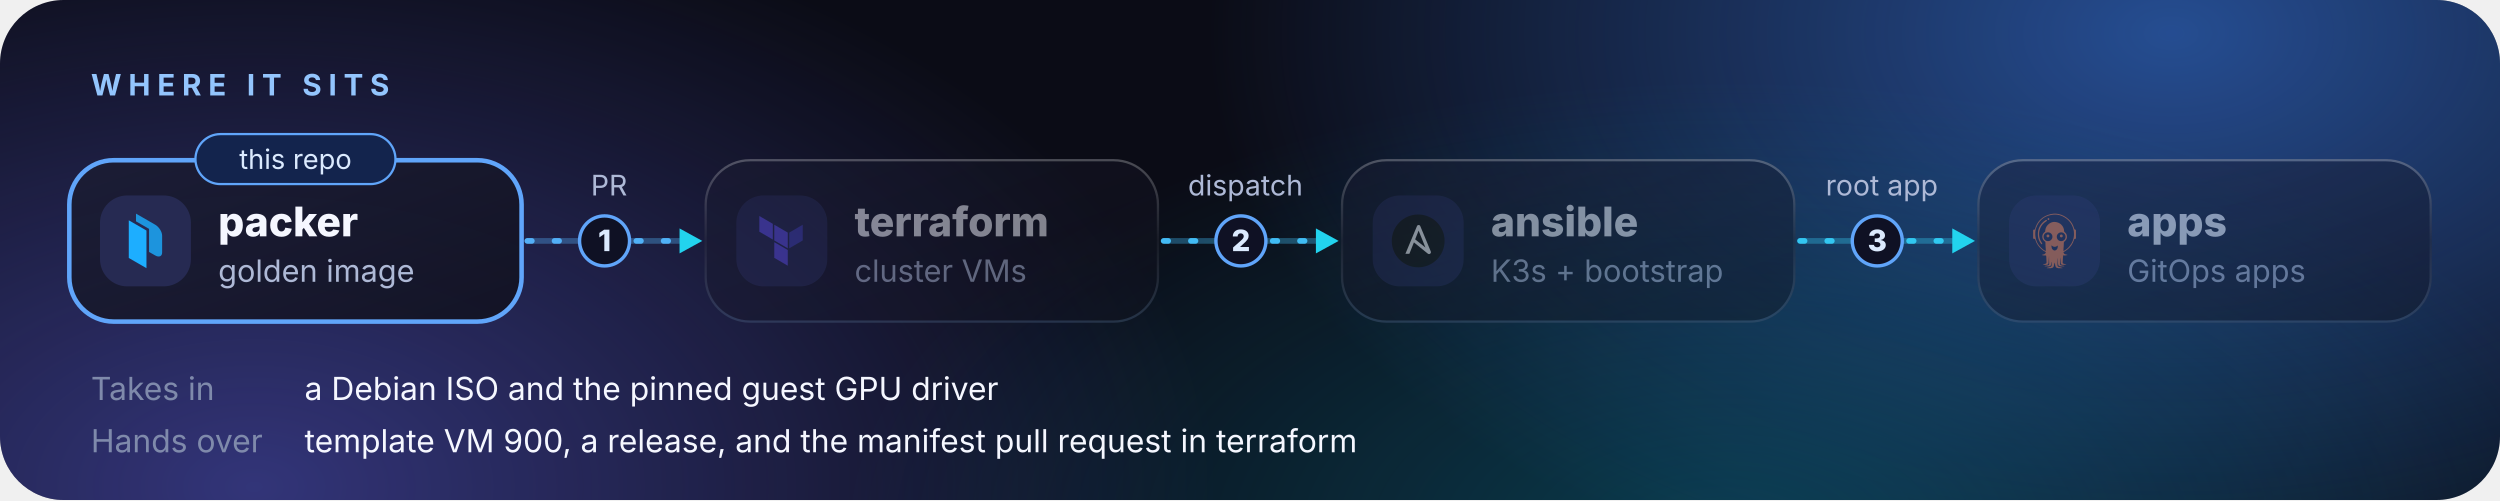
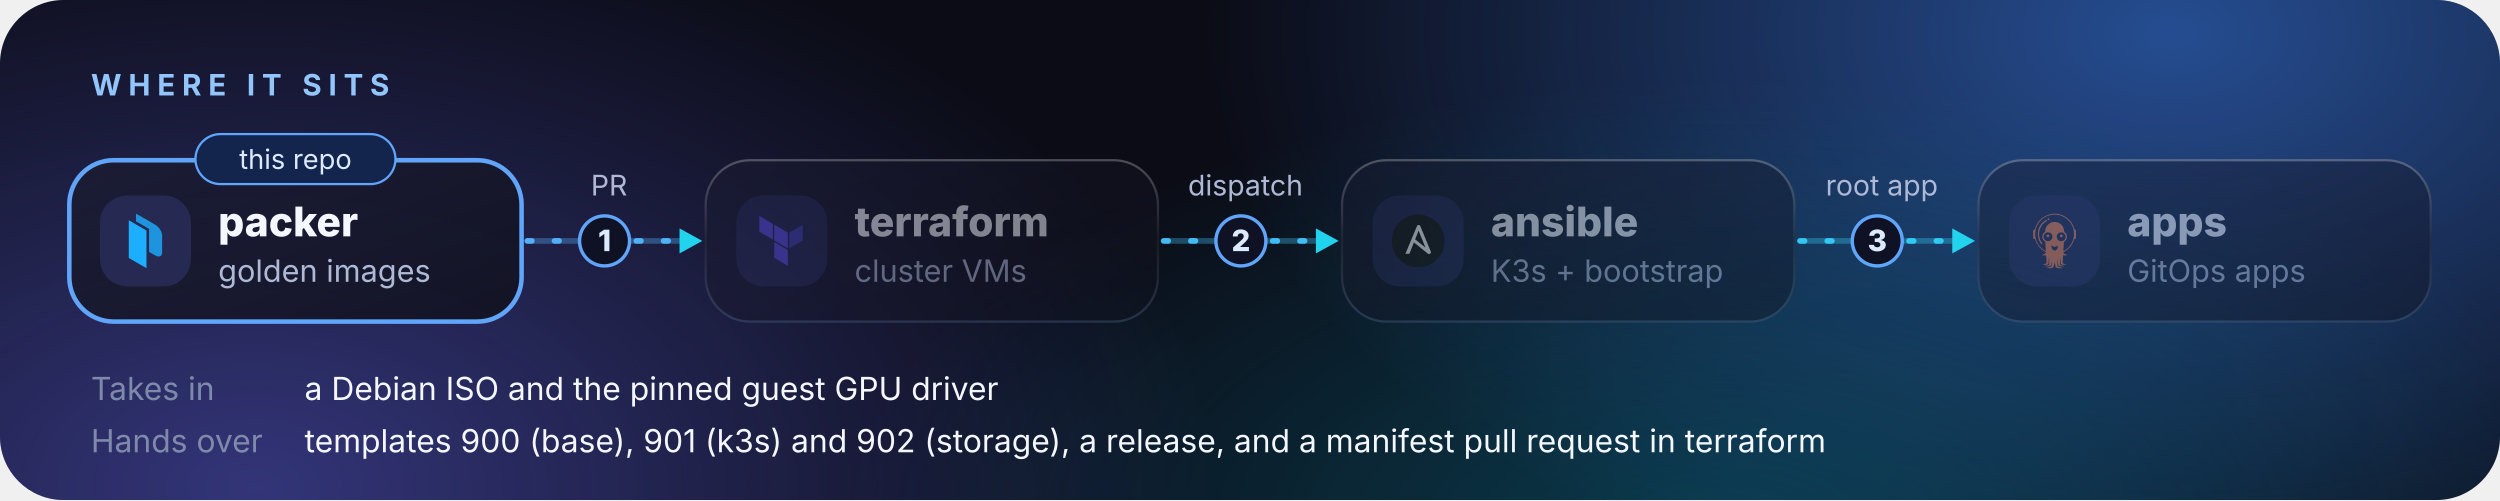
<svg xmlns="http://www.w3.org/2000/svg" width="1100" height="220" viewBox="0 0 1100 220" role="img" aria-labelledby="t d">
  <defs>
    <radialGradient id="ga">
      <stop offset="0" stop-color="#3B82F6" stop-opacity=".55" />
      <stop offset="1" stop-color="#3B82F6" stop-opacity="0" />
    </radialGradient>
    <radialGradient id="gb">
      <stop offset="0" stop-color="#6366F1" stop-opacity=".45" />
      <stop offset="1" stop-color="#6366F1" stop-opacity="0" />
    </radialGradient>
    <radialGradient id="gc">
      <stop offset="0" stop-color="#0891B2" stop-opacity=".35" />
      <stop offset="1" stop-color="#0891B2" stop-opacity="0" />
    </radialGradient>
    <linearGradient id="card" x1="0" y1="0" x2="1" y2="1">
      <stop offset="0" stop-color="#1B1D33" />
      <stop offset="1" stop-color="#0F0F1A" />
    </linearGradient>
    <linearGradient id="rim" x1="0" y1="0" x2="0" y2="1">
      <stop offset="0" stop-color="#FFFFFF" stop-opacity=".5" />
      <stop offset=".5" stop-color="#FFFFFF" stop-opacity=".08" />
      <stop offset="1" stop-color="#93C5FD" stop-opacity=".35" />
    </linearGradient>
    <linearGradient id="edge" gradientUnits="userSpaceOnUse" x1="0" y1="0" x2="1100" y2="0">
      <stop offset="0" stop-color="#60A5FA" />
      <stop offset="1" stop-color="#22D3EE" />
    </linearGradient>
    <linearGradient id="sq" x1="0" y1="0" x2="1" y2="1">
      <stop offset="0" stop-color="#1B1D33" />
      <stop offset="1" stop-color="#0F0F1A" />
    </linearGradient>
    <radialGradient id="glow" cx=".5" cy=".5" r=".5">
      <stop offset="0" stop-color="#3B82F6" stop-opacity=".5" />
      <stop offset="1" stop-color="#3B82F6" stop-opacity="0" />
    </radialGradient>
    <linearGradient id="st" gradientUnits="userSpaceOnUse" x1="12" y1="8" x2="36" y2="42">
      <stop offset="0" stop-color="#FFFFFF" />
      <stop offset=".35" stop-color="#93C5FD" />
      <stop offset=".75" stop-color="#3B82F6" />
      <stop offset="1" stop-color="#22D3EE" />
    </linearGradient>
    <linearGradient id="wm" gradientUnits="userSpaceOnUse" x1="0" y1="0" x2="182" y2="0">
      <stop offset="0" stop-color="#FFFFFF" />
      <stop offset=".55" stop-color="#93C5FD" />
      <stop offset="1" stop-color="#67E8F9" />
    </linearGradient>
    <clipPath id="clip">
      <rect width="1100" height="220" rx="28" />
    </clipPath>
    <symbol id="i-ansible" viewBox="0 0 128 128">
      <path fill="#1A1918" d="M126 64c0 34.2-27.8 62-62 62S2 98.2 2 64 29.8 2 64 2s62 27.8 62 62" />
      <path fill="#FFF" d="M65 39.9l16 39.6-24.1-19.1L65 39.9zm28.5 48.7L68.9 29.2c-.7-1.7-2.1-2.6-3.8-2.6-1.7 0-3.2.9-3.9 2.6L34 94.3h9.3L54 67.5l32 25.9c1.3 1 2.2 1.5 3.4 1.5 2.4 0 4.5-1.8 4.5-4.4.1-.5-.1-1.2-.4-1.9z" />
    </symbol>
    <symbol id="i-argocd" viewBox="0 0 24 24">
      <g fill="#EF7B4D">
        <path d="M12.581 0c.436.037.871.1 1.299.186 1.679.383 3.121 1.213 4.382 2.365 1.161 1.06 1.917 2.372 2.335 3.881.089.321.216.56.586.624.205.035.238.245.239.43.003.646.002 1.294.002 1.94l-.002 1.21c-.001.356-.116.479-.466.474-.211-.003-.293.119-.344.291-.146.489-.33.966-.552 1.426-.818 1.682-2.084 2.938-3.688 3.87-.077.045-.155.088-.233.131-.252.137-.258.146-.155.415.114.299.358.529.664.625.269.096.553.134.827.21a.672.672 0 0 1 .236.094c-.066.082-.156.067-.231.082-.36.073-.713.184-1.086.17a1.275 1.275 0 0 1-.438-.064c-.114-.045-.152-.006-.176.109a5.354 5.354 0 0 0-.084.92c-.015.617-.071 1.23-.112 1.844-.042.598-.018.651.558.842.281.094.563.187.842.286.069.024.15.038.192.117-.04.057-.098.035-.146.035-.493.003-.985.005-1.478.001-.524-.005-.806-.282-.845-.803-.055-.762-.12-1.524-.182-2.286a.947.947 0 0 0-.026-.12c-.079.455-.065.879-.084 1.298-.023.528-.008 1.057-.007 1.584 0 .27.086.388.335.483.359.135.711.295 1.114.262.141-.012.276.062.402.129.032.017.073.033.069.073-.004.043-.049.047-.084.045-.657-.019-1.317.065-1.972-.028-.323-.046-.533-.236-.631-.552-.094-.303-.114-.617-.137-.93-.046-.626-.078-1.253-.116-1.88a.222.222 0 0 0-.061-.171.282.282 0 0 0-.031.193c-.002.956-.002 1.911-.001 2.866 0 .388.123.575.494.708.481.172.976.298 1.47.423.11.028.225.047.242.192h-1.852c-.051-.01-.103-.022-.155-.03-.701-.1-1.001-.372-1.143-1.042l-.067-.331-.226-1.103c-.069.12-.118.25-.144.386-.083.399-.151.802-.243 1.2-.113.493-.444.763-.932.857l-.33.063H8.558c.057-.171.216-.185.355-.221.476-.127.96-.223 1.417-.409a.603.603 0 0 0 .397-.521c.058-.435.002-.865-.013-1.296a1.528 1.528 0 0 0-.078-.315.405.405 0 0 0-.071.207c-.026.296-.049.591-.075.886-.038.432-.273.716-.679.81a1.702 1.702 0 0 1-.37.045c-.557.003-1.115-.001-1.673-.005-.048 0-.109.019-.148-.065.178-.103.377-.168.582-.187a5.67 5.67 0 0 0 .939-.193c.42-.114.522-.249.512-.687-.023-.931-.091-1.86-.069-2.791.004-.184.001-.368.001-.551a2.387 2.387 0 0 0-.05.385 40.299 40.299 0 0 1-.186 2.623c-.052.513-.296.748-.804.805-.446.051-.889.002-1.332-.02-.108-.006-.234.012-.339-.064.043-.066.106-.07.16-.087.362-.115.725-.224 1.086-.344.246-.081.35-.235.355-.492a2.241 2.241 0 0 0-.003-.232 45.315 45.315 0 0 1-.105-2.149 5.487 5.487 0 0 0-.035-.478c-.024-.188-.131-.287-.295-.258-.505.092-.99-.006-1.473-.139-.059-.016-.134-.007-.178-.088a.986.986 0 0 1 .285-.09c.255-.052.507-.121.753-.208.312-.112.564-.347.695-.651.089-.203.056-.317-.112-.398-1.418-.683-2.512-1.73-3.391-3.017a8.152 8.152 0 0 1-1.123-2.447c-.067-.246-.156-.3-.383-.26-.306.053-.401.006-.535-.273v-3.49c.144-.303.205-.341.534-.329.235.01.247-.004.309-.242.396-1.508 1.082-2.861 2.171-3.988C6.9 1.42 8.523.631 10.34.203c.456-.108.922-.15 1.387-.203h.854Zm7.974 8.948a7.34 7.34 0 0 0-.048-.938 8.353 8.353 0 0 0-.099-.65c-.598-2.964-2.344-5.02-5.051-6.268-1.553-.715-3.21-.835-4.878-.511-3.248.633-5.396 2.583-6.539 5.652-.436 1.173-.495 2.406-.37 3.65.087.935.339 1.846.745 2.694.585 1.213 1.444 2.207 2.477 3.058.343.286.719.528 1.121.719.235.111.247.105.245-.146.006-.16.003-.32-.009-.48-.125-1.02-.142-2.045-.169-3.069a.392.392 0 0 0-.184-.353c-.385-.268-.713-.592-.921-1.019-.474-.97-.372-2.361.813-3.215.136-.097.217-.19.198-.373a1.724 1.724 0 0 1 .031-.442c.177-1.187.748-2.138 1.722-2.84.68-.492 1.442-.772 2.286-.782.483-.007.953.11 1.414.244 1.609.467 2.846 2.07 2.845 3.697a.64.64 0 0 0 .268.565c.463.371.821.83.943 1.426.22 1.077-.083 1.982-.979 2.634-.266.194-.347.406-.333.698.002.047 0 .095-.002.142l-.062 1.439c-.025.586-.138 1.165-.117 1.754.008.223.006.226.201.128a7.46 7.46 0 0 0 2.393-1.903c1.32-1.577 2.074-3.372 2.059-5.511ZM9.117 12.102c1.489.021 2.443-1.578 1.716-2.879a1.937 1.937 0 0 0-1.699-.991c-1.094-.004-1.954.822-1.958 1.881-.005 1.148.813 1.985 1.941 1.989Zm5.794 0c1.101.002 1.935-.823 1.935-1.917 0-1.091-.846-1.949-1.92-1.947-1.064.003-1.94.866-1.943 1.915-.003 1.105.831 1.948 1.928 1.949Zm-1.472 1.937c-.208.128-.407.277-.63.384-.536.257-1.063.257-1.579-.048-.158-.094-.308-.201-.464-.298-.047-.028-.092-.103-.15-.062-.044.03-.01.1-.001.151.037.179.064.362.082.544.027.565.293.992.742 1.31a.984.984 0 0 0 .791.186c.565-.119 1.025-.614 1.124-1.218.043-.266.005-.544.109-.803a.133.133 0 0 0-.024-.146Zm-8.78-4.92c-.012-1.102.143-2.055.54-2.961.633-1.443 1.642-2.553 2.98-3.374a.378.378 0 0 1 .459.067c.06.06.036.118.01.178a1.09 1.09 0 0 1-.48.51c-1.079.639-1.829 1.571-2.357 2.688a6.325 6.325 0 0 0-.618 2.986c.055 1.309.439 2.516 1.213 3.588.088.104.148.23.173.365.01.08.059.168-.031.228a.312.312 0 0 1-.288.041.502.502 0 0 1-.234-.185c-.72-.979-1.193-2.056-1.331-3.273-.036-.326-.004-.653-.036-.858ZM8.94 2.34a.373.373 0 0 1 .378-.382c.211.001.409.226.416.473.004.138-.309.39-.476.386-.189-.005-.318-.2-.318-.477Zm-.465 7.48a.609.609 0 0 1 .586-.631c.38-.003.671.271.675.633.004.356-.27.622-.639.621-.38-.002-.621-.241-.622-.623Zm6.496.623c-.381-.002-.625-.255-.621-.646a.635.635 0 0 1 .596-.613.656.656 0 0 1 .669.643c.001.354-.275.618-.644.616Z" />
      </g>
    </symbol>
    <symbol id="i-packer" viewBox="0 0 128 128">
      <path fill="#1daeff" d="M66.354 39.617V128l-41.482-23.963v-88.39Zm0 0" />
      <path fill="#1d94dd" d="M86.893 25.975 41.801 0v18.044L72.46 35.75v54.119l14.433 8.269c8.934 5.158 16.236 2.066 16.236-6.863V51.592c0-8.933-7.302-20.459-16.235-25.617zm0 0" />
    </symbol>
    <symbol id="i-terraform" viewBox="0 0 128 128">
      <g fill-rule="evenodd">
        <path d="M77.941 44.5v36.836L46.324 62.918V26.082zm0 0" fill="#5c4ee5" />
        <path d="M81.41 81.336l31.633-18.418V26.082L81.41 44.5zm0 0" fill="#4040b2" />
        <path d="M11.242 42.36L42.86 60.776V23.941L11.242 5.523zm0 0M77.941 85.375L46.324 66.957v36.82l31.617 18.418zm0 0" fill="#5c4ee5" />
      </g>
    </symbol>
  </defs>
  <style>
    text { font-family: Manrope, Inter, ui-sans-serif, system-ui, -apple-system, 'Segoe UI', Roboto, 'Helvetica Neue', 'Noto Sans', Arial, sans-serif; }
    .mono { font-family: ui-monospace, 'SF Mono', SFMono-Regular, Menlo, Consolas, 'Liberation Mono', monospace; }
    .panel { fill: #0B0C16; }
    .card { fill: url(#card); fill-opacity: .8; }
    .rim { fill: none; stroke: url(#rim); }
    .lit { fill: none; stroke: #60A5FA; stroke-width: 2; }
    .lane { fill: #FFFFFF; fill-opacity: .035; stroke: #FFFFFF; stroke-opacity: .09; }
    .tile { fill: #262A52; }
    .t1 { fill: #F5F7FF; }
    .t2 { fill: #AEB9D6; }
    .t3 { fill: #7F8AAB; }
    .acc { fill: #93C5FD; }
    .vio { fill: #C4B5FD; }
    .amb { fill: #FCD34D; }
    .rule { stroke: #FFFFFF; stroke-opacity: .1; }
    .chip { fill: #3B82F6; fill-opacity: .16; stroke: #60A5FA; stroke-opacity: .45; }
    .chipt { fill: #DBEAFE; }
    .wf { fill: #FFFFFF; fill-opacity: .06; stroke: #FFFFFF; stroke-opacity: .2; }
    .wft { fill: #E6EBFA; }
    .dot { fill: #22D3EE; }
    .edge { fill: none; stroke: url(#edge); stroke-width: 2.5; stroke-opacity: .35; }
    .flow { fill: none; stroke: url(#edge); stroke-width: 2.5; stroke-linecap: round; stroke-dasharray: 2 10; animation: flow 1.1s linear infinite; }
    .head { fill: #22D3EE; }
    .badge { fill: #0F1124; stroke: #60A5FA; stroke-width: 1.5; }
    .badget { fill: #DBEAFE; }
    .side { fill: none; stroke: #A78BFA; stroke-width: 1.5; stroke-dasharray: 3 5; stroke-linecap: round; animation: flow 3s linear infinite; }
    .sidehead { fill: #A78BFA; }
    .pill { fill: #171331; stroke: #A78BFA; stroke-opacity: .55; }
    .pillt { fill: #DDD6FE; }
    .wire { fill: none; stroke: #8A94B8; stroke-opacity: .6; stroke-width: 1.5; }
    .wirehead { fill: #8A94B8; }
    .hum { fill: #2A2110; stroke: #FBBF24; stroke-opacity: .6; }
    .humt { fill: #FDE68A; }
    .gate { fill: none; stroke: #FBBF24; stroke-opacity: .7; stroke-width: 1.5; stroke-dasharray: 6 6; }
    .tag { fill: #151936; stroke: #8A94B8; stroke-opacity: .5; }
    .tagt { fill: #C9D1EA; }
    .here { fill: #13244D; stroke: #60A5FA; }
    .heret { fill: #DBEAFE; }
    .dim { opacity: .5; }
    @keyframes flow { to { stroke-dashoffset: -24; } }
    @media (prefers-reduced-motion: reduce) { .flow, .side { animation: none; } }
    @media (prefers-color-scheme: light) {
      .panel { fill: #F3F6FF; }
      .blob { opacity: .4; }
      .card { fill: #FFFFFF; fill-opacity: .85; }
      .rim { stroke: #C7D2FE; }
      .lit { stroke: #2563EB; }
      .lane { fill: #FFFFFF; fill-opacity: .55; stroke: #C7D2FE; stroke-opacity: .9; }
      .tile { fill: #EEF2FF; }
      .t1 { fill: #0E1330; }
      .t2 { fill: #4A5578; }
      .t3 { fill: #6B7699; }
      .acc { fill: #2563EB; }
      .vio { fill: #6D28D9; }
      .amb { fill: #B45309; }
      .rule { stroke: #0E1330; stroke-opacity: .1; }
      .chip { fill: #2563EB; fill-opacity: .08; stroke: #2563EB; stroke-opacity: .35; }
      .chipt { fill: #1E3A8A; }
      .wf { fill: #FFFFFF; fill-opacity: .9; stroke: #B6C2EC; stroke-opacity: 1; }
      .wft { fill: #1B2147; }
      .dot { fill: #0891B2; }
      .edge, .flow { stroke: #2563EB; }
      .head { fill: #2563EB; }
      .badge { fill: #FFFFFF; stroke: #2563EB; }
      .badget { fill: #1E3A8A; }
      .side { stroke: #7C3AED; }
      .sidehead { fill: #7C3AED; }
      .pill { fill: #F5F3FF; stroke: #7C3AED; stroke-opacity: .45; }
      .pillt { fill: #5B21B6; }
      .wire { stroke: #64709A; }
      .wirehead { fill: #64709A; }
      .hum { fill: #FFFBEB; stroke: #D97706; stroke-opacity: .6; }
      .humt { fill: #92400E; }
      .gate { stroke: #D97706; }
      .tag { fill: #FFFFFF; stroke: #64709A; stroke-opacity: .5; }
      .tagt { fill: #2A3358; }
      .here { fill: #EAF0FF; stroke: #2563EB; }
      .heret { fill: #1E3A8A; }
    }
  </style>
  <g clip-path="url(#clip)">
    <rect class="panel" width="1100" height="220" />
    <g class="blob">
      <ellipse cx="957" cy="15.4" rx="429" ry="260" fill="url(#ga)" />
      <ellipse cx="110" cy="213.4" rx="429" ry="260" fill="url(#gb)" />
      <ellipse cx="759" cy="235.4" rx="385" ry="200" fill="url(#gc)" />
    </g>
  </g>
  <text class="acc" x="40" y="42" font-size="13" font-weight="700" letter-spacing="3">WHERE IT SITS</text>
  <rect class="card" x="30" y="70" width="200" height="72" rx="20" />
  <rect class="lit" x="30.5" y="70.5" width="199" height="71" rx="19.5" />
  <rect class="tile" x="44" y="86" width="40" height="40" rx="12" />
  <use href="#i-packer" x="52" y="94" width="24" height="24" />
  <text class="t1" x="96" y="104" font-size="18" font-weight="800">packer</text>
-   <text class="t2" x="96" y="124" font-size="13.5">golden image</text>
+   <text class="t2" x="96" y="124" font-size="13.5">golden images</text>
  <rect class="here" x="86" y="59" width="88" height="22" rx="11" />
  <text class="heret" x="130" y="74.32" font-size="12" text-anchor="middle">this repo</text>
  <g class="dim">
    <rect class="card" x="310" y="70" width="200" height="72" rx="20" />
    <rect class="rim" x="310.5" y="70.5" width="199" height="71" rx="19.5" />
    <rect class="tile" x="324" y="86" width="40" height="40" rx="12" />
    <use href="#i-terraform" x="332" y="94" width="24" height="24" />
    <text class="t1" x="376" y="104" font-size="18" font-weight="800">terraform</text>
    <text class="t2" x="376" y="124" font-size="13.5">cluster VMs</text>
  </g>
  <g class="dim">
    <rect class="card" x="590" y="70" width="200" height="72" rx="20" />
    <rect class="rim" x="590.5" y="70.5" width="199" height="71" rx="19.5" />
    <rect class="tile" x="604" y="86" width="40" height="40" rx="12" />
    <use href="#i-ansible" x="612" y="94" width="24" height="24" />
    <text class="t1" x="656" y="104" font-size="18" font-weight="800">ansible</text>
    <text class="t2" x="656" y="124" font-size="13.5">K3s + bootstrap</text>
  </g>
  <g class="dim">
    <rect class="card" x="870" y="70" width="200" height="72" rx="20" />
    <rect class="rim" x="870.5" y="70.5" width="199" height="71" rx="19.5" />
    <rect class="tile" x="884" y="86" width="40" height="40" rx="12" />
    <use href="#i-argocd" x="892" y="94" width="24" height="24" />
    <text class="t1" x="936" y="104" font-size="18" font-weight="800">apps</text>
    <text class="t2" x="936" y="124" font-size="13.5">GitOps apps</text>
  </g>
  <path class="edge" d="M232 106H300" />
  <path class="flow" d="M232 106H300" />
  <path class="head" d="M309 106l-10 -5.5v11.0z" />
  <text class="t2" x="268" y="86" font-size="12.5" text-anchor="middle">PR</text>
  <circle class="badge" cx="266" cy="106" r="11" />
  <text class="badget" x="266" y="110.5" font-size="13" font-weight="800" text-anchor="middle">1</text>
  <path class="edge" d="M512 106H580" />
  <path class="flow" d="M512 106H580" />
  <path class="head" d="M589 106l-10 -5.5v11.0z" />
  <text class="t2" x="548" y="86" font-size="12.5" text-anchor="middle">dispatch</text>
  <circle class="badge" cx="546" cy="106" r="11" />
  <text class="badget" x="546" y="110.5" font-size="13" font-weight="800" text-anchor="middle">2</text>
  <path class="edge" d="M792 106H860" />
  <path class="flow" d="M792 106H860" />
  <path class="head" d="M869 106l-10 -5.5v11.0z" />
  <text class="t2" x="828" y="86" font-size="12.5" text-anchor="middle">root app</text>
  <circle class="badge" cx="826" cy="106" r="11" />
  <text class="badget" x="826" y="110.5" font-size="13" font-weight="800" text-anchor="middle">3</text>
  <g font-size="14">
    <text class="t3" x="40" y="176">Takes in</text>
    <text class="t1" x="134" y="176">a Debian ISO and the pinned guest GPU driver</text>
    <text class="t3" x="40" y="199">Hands over</text>
-     <text class="t1" x="134" y="199">template VM 900, a release, and the manifest pull request in terraform</text>
+     <text class="t1" x="134" y="199">templates 900 (base), 901 (k3s) and 902 (storage), a release, and a manifest pull request in terraform</text>
  </g>
</svg>
